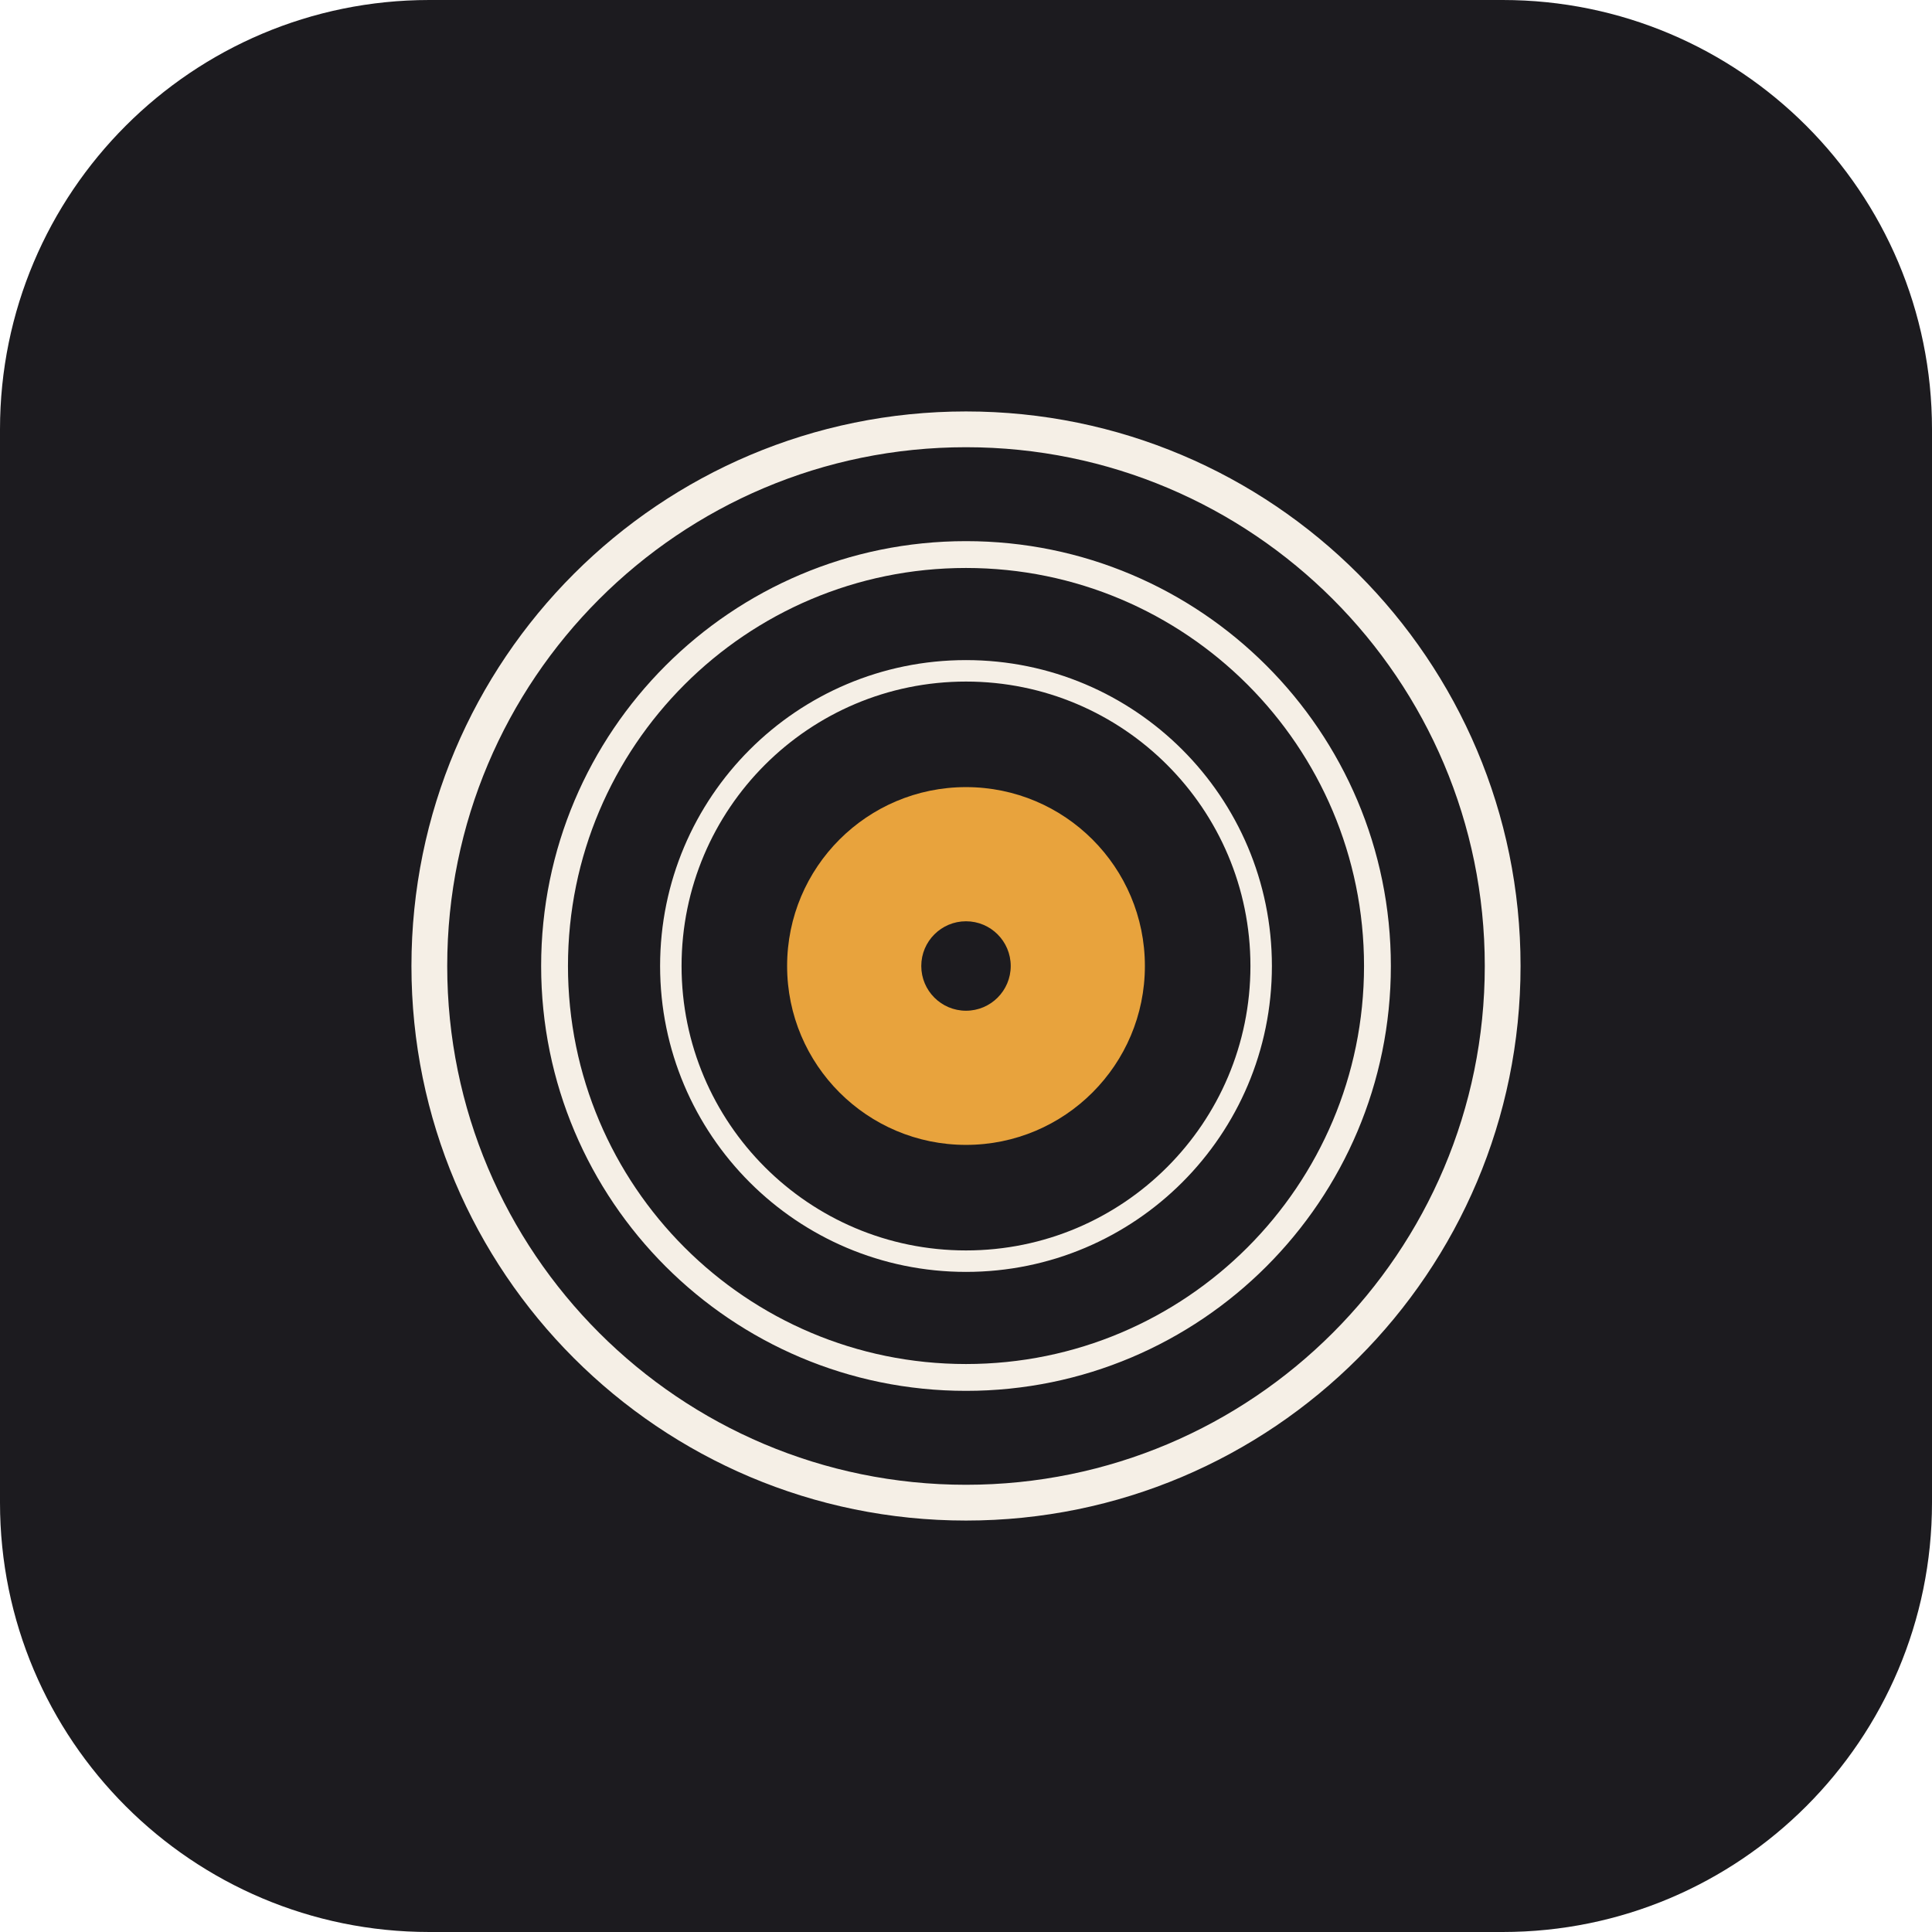
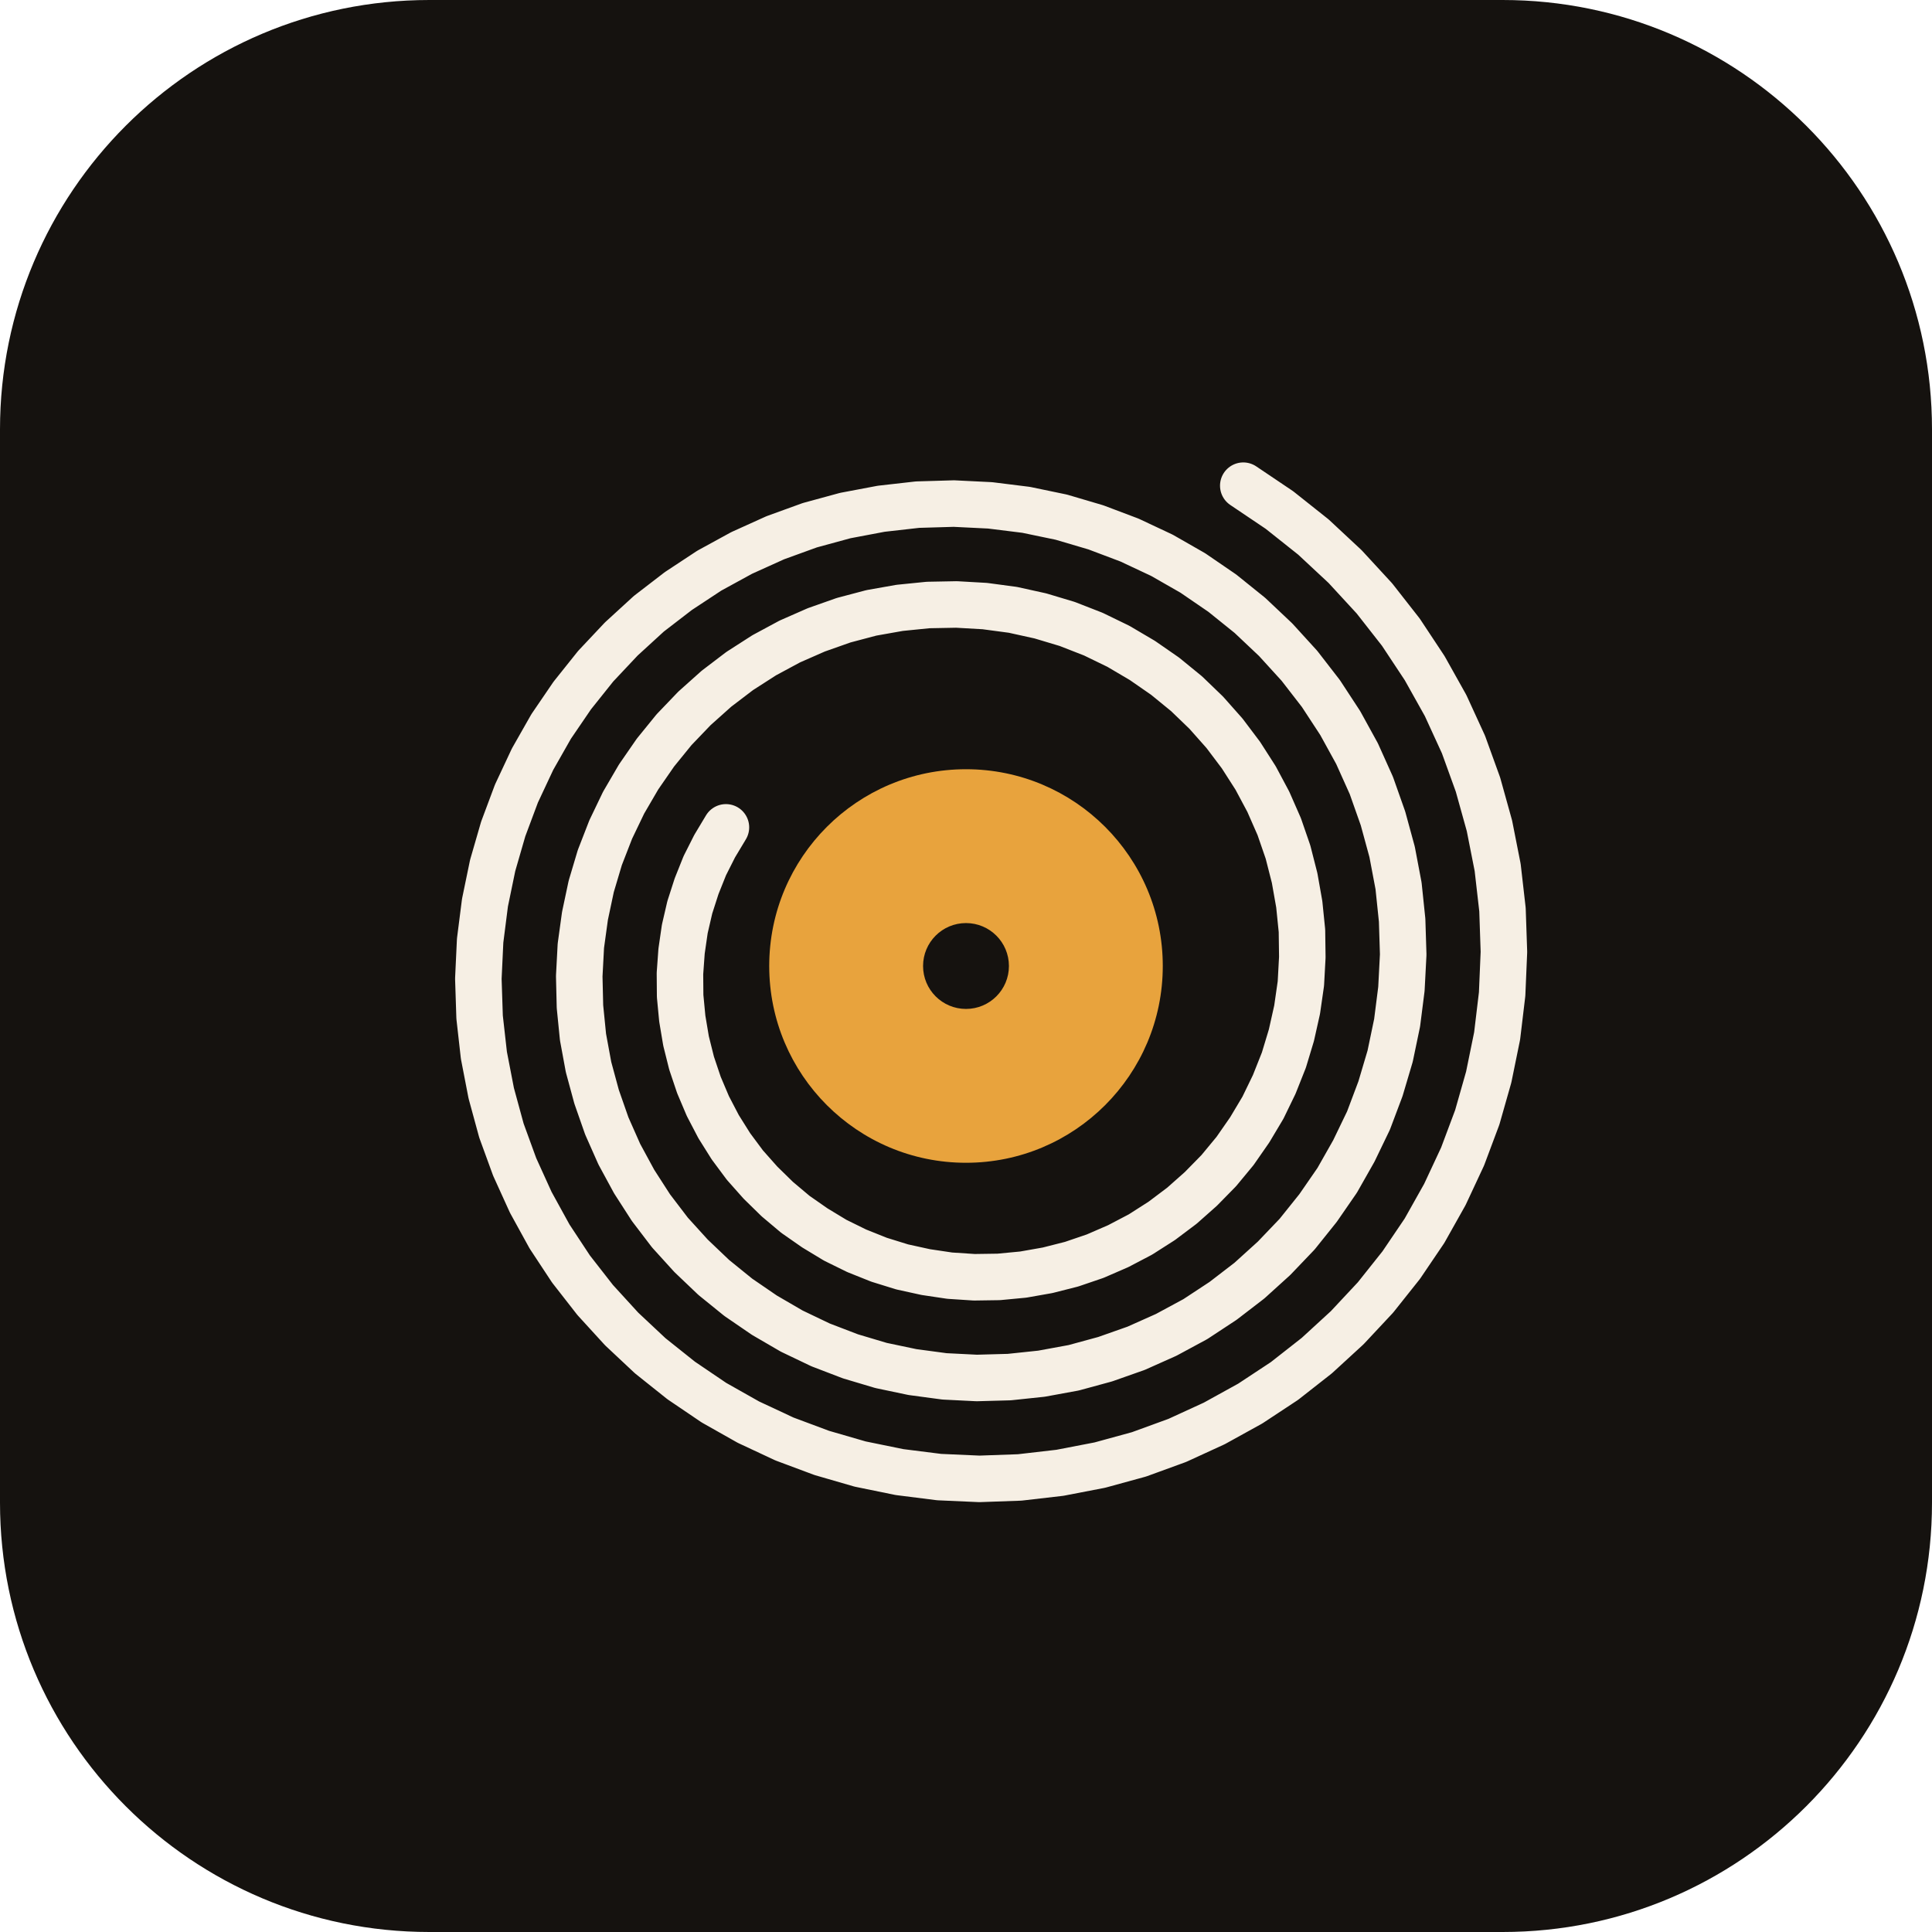
- <svg xmlns="http://www.w3.org/2000/svg" width="160" height="160" viewBox="0 0 108 108">
-   <rect width="108" height="108" rx="24" fill="#1C1B1F" />
-   <circle cx="54" cy="54" r="30" fill="none" stroke="#F5EFE6" stroke-width="2" />
-   <circle cx="54" cy="54" r="23" fill="none" stroke="#F5EFE6" stroke-width="1.5" />
-   <circle cx="54" cy="54" r="16.5" fill="none" stroke="#F5EFE6" stroke-width="1.2" />
-   <circle cx="54" cy="54" r="10" fill="#E8A33D" />
-   <circle cx="54" cy="54" r="2.5" fill="#1C1B1F" />
+ <svg xmlns="http://www.w3.org/2000/svg" width="512" height="512" viewBox="0 0 108 108">
+   <rect width="108" height="108" rx="24" fill="#15120F" />
+   <path d="M69.50,27.15 L71.52,28.51 L73.42,30.02 L75.19,31.67 L76.83,33.45 L78.31,35.34 L79.64,37.35 L80.81,39.44 L81.81,41.62 L82.62,43.86 L83.26,46.16 L83.72,48.49 L83.99,50.85 L84.07,53.21 L83.97,55.57 L83.69,57.91 L83.22,60.21 L82.58,62.46 L81.76,64.65 L80.77,66.77 L79.63,68.80 L78.33,70.72 L76.89,72.53 L75.31,74.22 L73.61,75.78 L71.80,77.20 L69.89,78.46 L67.88,79.57 L65.81,80.52 L63.67,81.30 L61.48,81.90 L59.25,82.33 L57.00,82.59 L54.75,82.67 L52.50,82.57 L50.28,82.29 L48.08,81.84 L45.94,81.22 L43.85,80.44 L41.84,79.50 L39.91,78.41 L38.08,77.17 L36.35,75.79 L34.75,74.29 L33.27,72.67 L31.92,70.94 L30.72,69.12 L29.67,67.21 L28.77,65.23 L28.03,63.20 L27.46,61.11 L27.05,58.99 L26.81,56.86 L26.74,54.71 L26.84,52.58 L27.11,50.46 L27.54,48.38 L28.13,46.34 L28.87,44.36 L29.77,42.44 L30.81,40.61 L31.99,38.88 L33.30,37.24 L34.73,35.72 L36.27,34.31 L37.92,33.04 L39.65,31.90 L41.46,30.91 L43.34,30.06 L45.27,29.36 L47.25,28.82 L49.26,28.44 L51.29,28.21 L53.32,28.15 L55.35,28.25 L57.36,28.50 L59.33,28.91 L61.26,29.48 L63.14,30.19 L64.95,31.04 L66.68,32.03 L68.33,33.16 L69.87,34.40 L71.31,35.76 L72.64,37.22 L73.84,38.77 L74.92,40.42 L75.86,42.13 L76.66,43.91 L77.31,45.75 L77.82,47.62 L78.18,49.52 L78.38,51.44 L78.44,53.36 L78.34,55.28 L78.10,57.17 L77.71,59.04 L77.17,60.86 L76.50,62.64 L75.68,64.34 L74.75,65.98 L73.68,67.53 L72.51,68.99 L71.22,70.34 L69.84,71.59 L68.37,72.72 L66.82,73.74 L65.19,74.62 L63.51,75.37 L61.78,75.98 L60.02,76.46 L58.22,76.79 L56.42,76.98 L54.60,77.03 L52.80,76.94 L51.01,76.70 L49.25,76.33 L47.54,75.82 L45.87,75.18 L44.26,74.41 L42.73,73.52 L41.27,72.52 L39.90,71.41 L38.63,70.20 L37.45,68.90 L36.39,67.51 L35.45,66.05 L34.62,64.52 L33.92,62.94 L33.35,61.31 L32.90,59.65 L32.59,57.97 L32.42,56.27 L32.38,54.57 L32.47,52.87 L32.70,51.20 L33.05,49.55 L33.53,47.94 L34.14,46.37 L34.86,44.87 L35.70,43.43 L36.64,42.07 L37.68,40.79 L38.82,39.60 L40.05,38.50 L41.35,37.51 L42.72,36.63 L44.15,35.86 L45.63,35.21 L47.16,34.67 L48.71,34.26 L50.29,33.98 L51.88,33.82 L53.47,33.79 L55.05,33.88 L56.62,34.09 L58.16,34.43 L59.66,34.88 L61.12,35.45 L62.52,36.13 L63.86,36.92 L65.13,37.80 L66.33,38.78 L67.43,39.84 L68.45,40.99 L69.37,42.21 L70.19,43.49 L70.90,44.82 L71.51,46.21 L72.00,47.63 L72.37,49.08 L72.63,50.55 L72.78,52.03 L72.80,53.51 L72.72,54.98 L72.51,56.44 L72.19,57.87 L71.77,59.26 L71.23,60.62 L70.60,61.92 L69.86,63.16 L69.04,64.34 L68.13,65.44 L67.13,66.46 L66.07,67.40 L64.94,68.25 L63.75,69.01 L62.51,69.66 L61.22,70.22 L59.90,70.67 L58.56,71.01 L57.20,71.25 L55.83,71.38 L54.46,71.40 L53.09,71.31 L51.75,71.11 L50.43,70.82 L49.14,70.42 L47.89,69.92 L46.69,69.33 L45.55,68.64 L44.46,67.88 L43.45,67.03 L42.51,66.11 L41.64,65.13 L40.86,64.08 L40.17,62.98 L39.57,61.83 L39.07,60.65 L38.66,59.43 L38.35,58.19 L38.14,56.94 L38.02,55.68 L38.01,54.42 L38.10,53.17 L38.28,51.93 L38.56,50.72 L38.94,49.54 L39.40,48.39 L39.95,47.30 L40.58,46.25" fill="none" stroke="#F6EFE4" stroke-width="2.6" stroke-linecap="round" stroke-linejoin="round" />
+   <circle cx="54" cy="54" r="11" fill="#E8A33D" />
+   <circle cx="54" cy="54" r="2.4" fill="#15120F" />
</svg>
